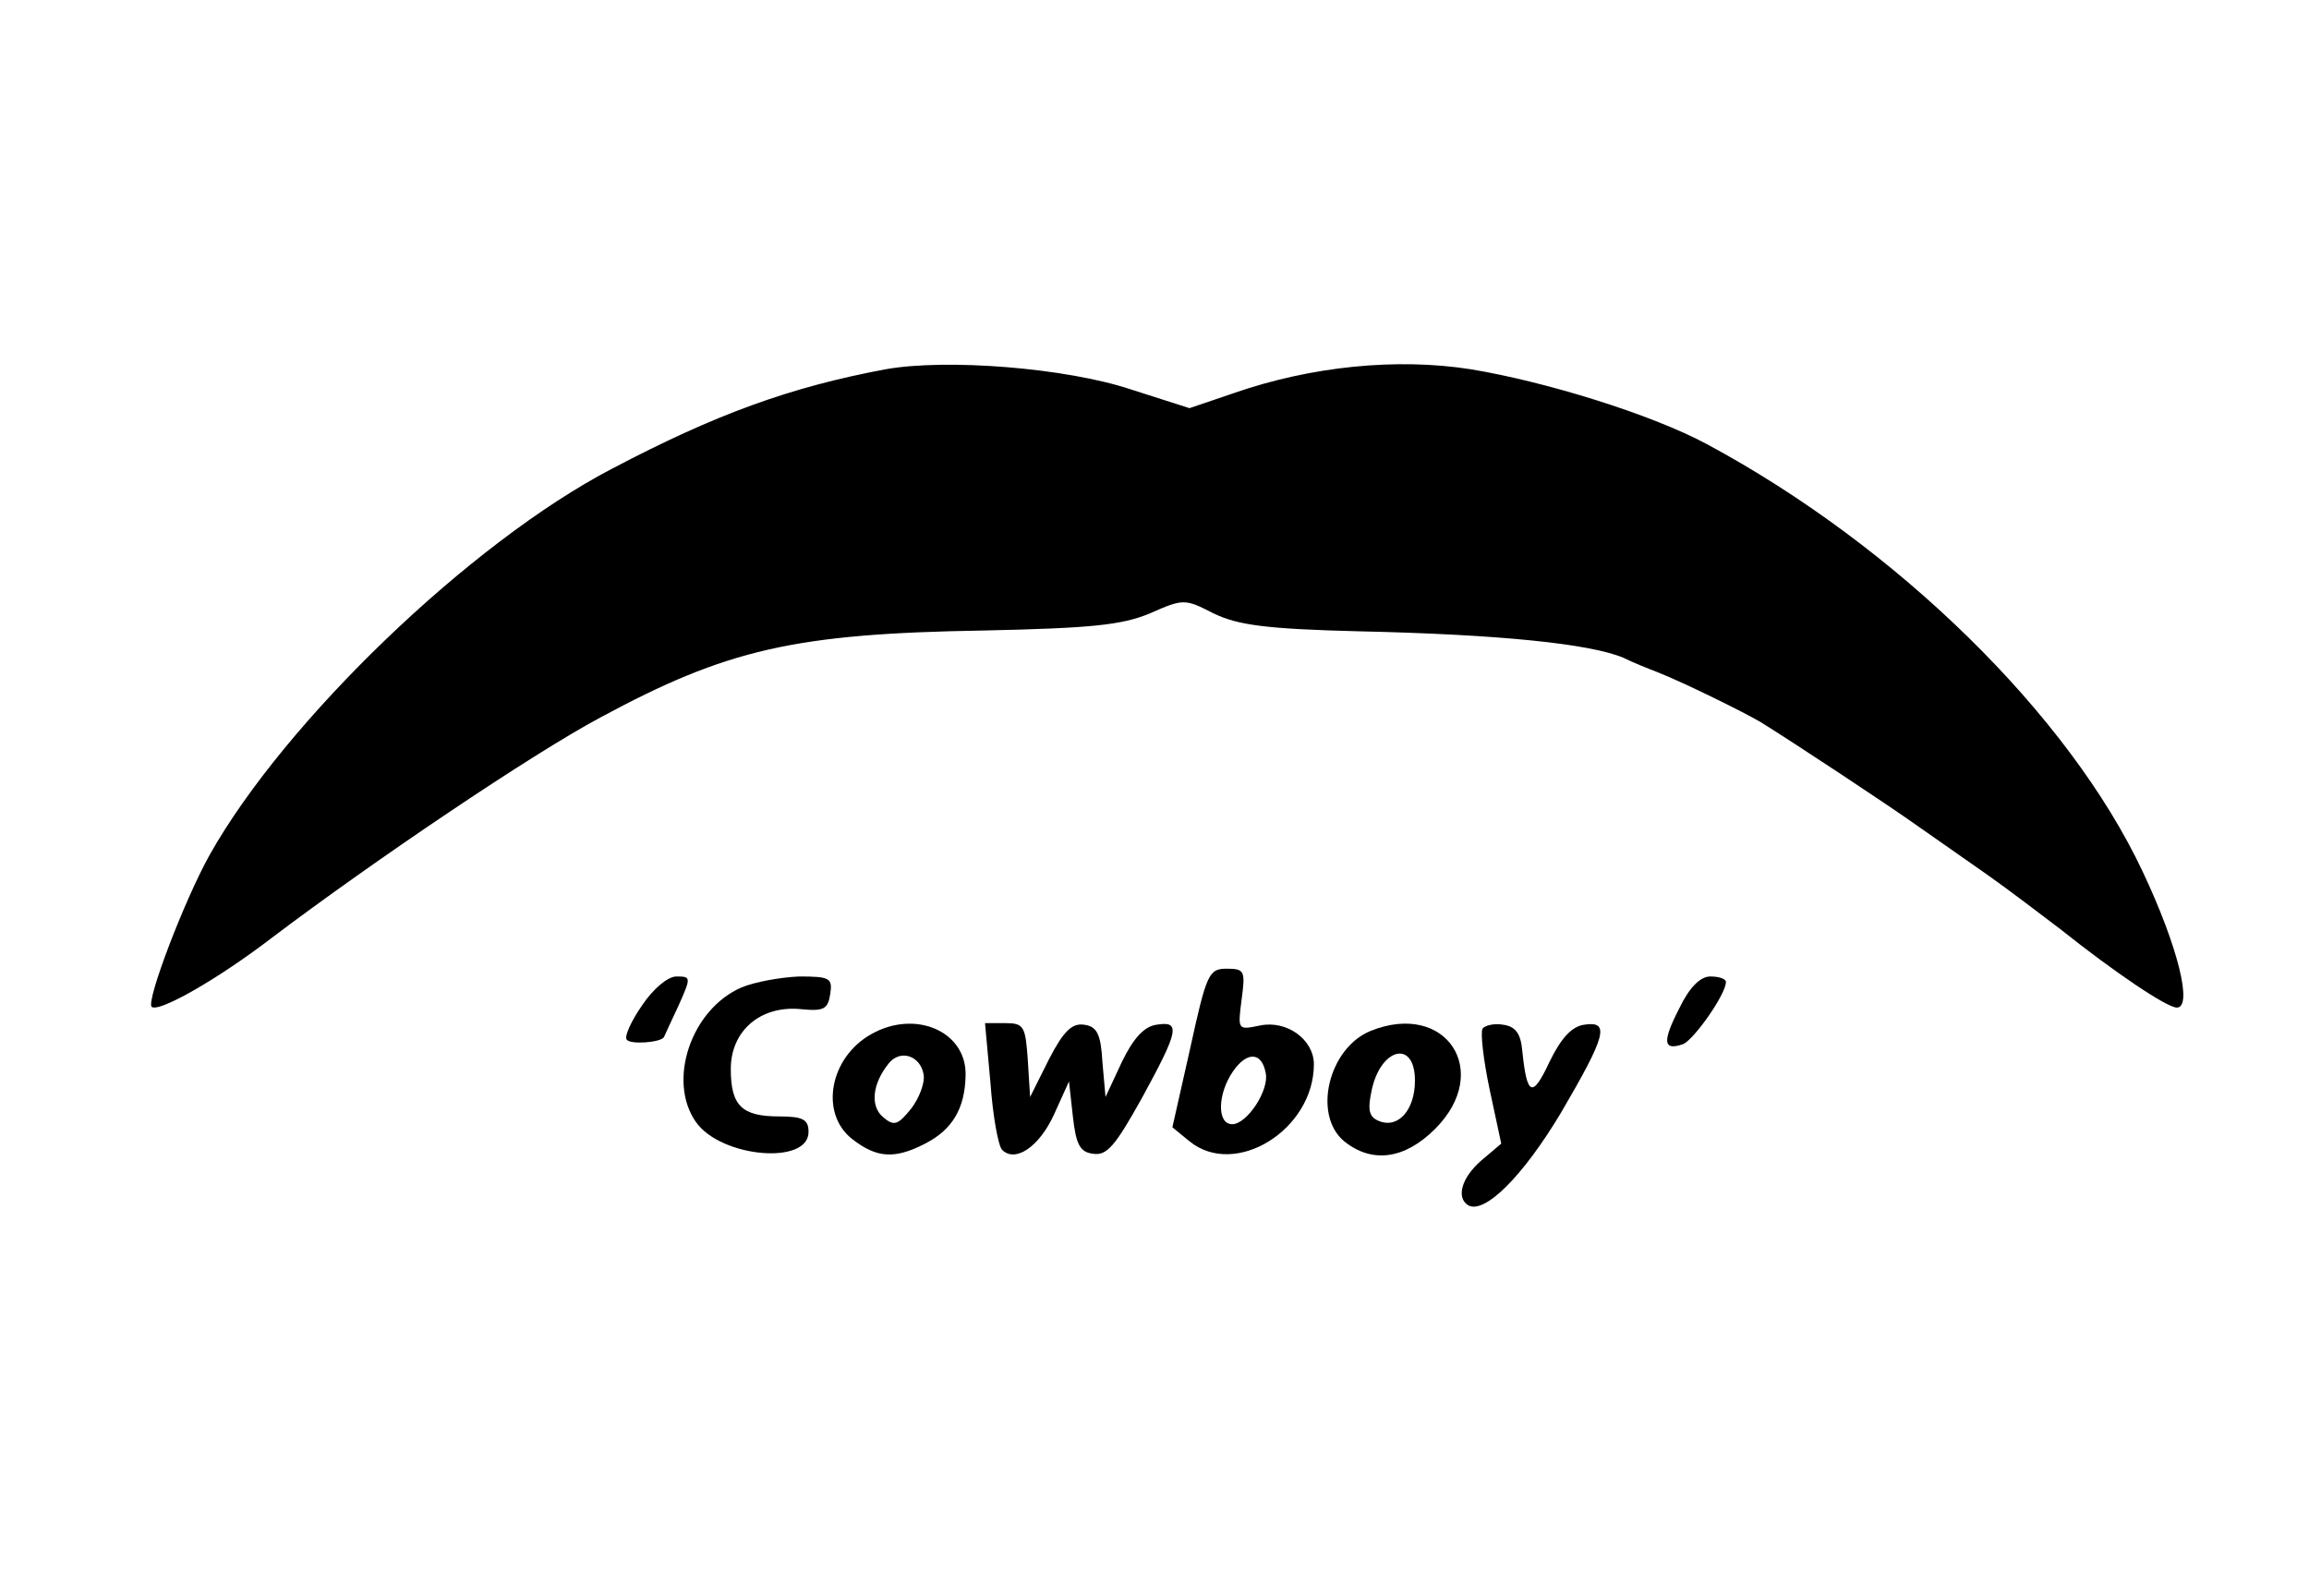
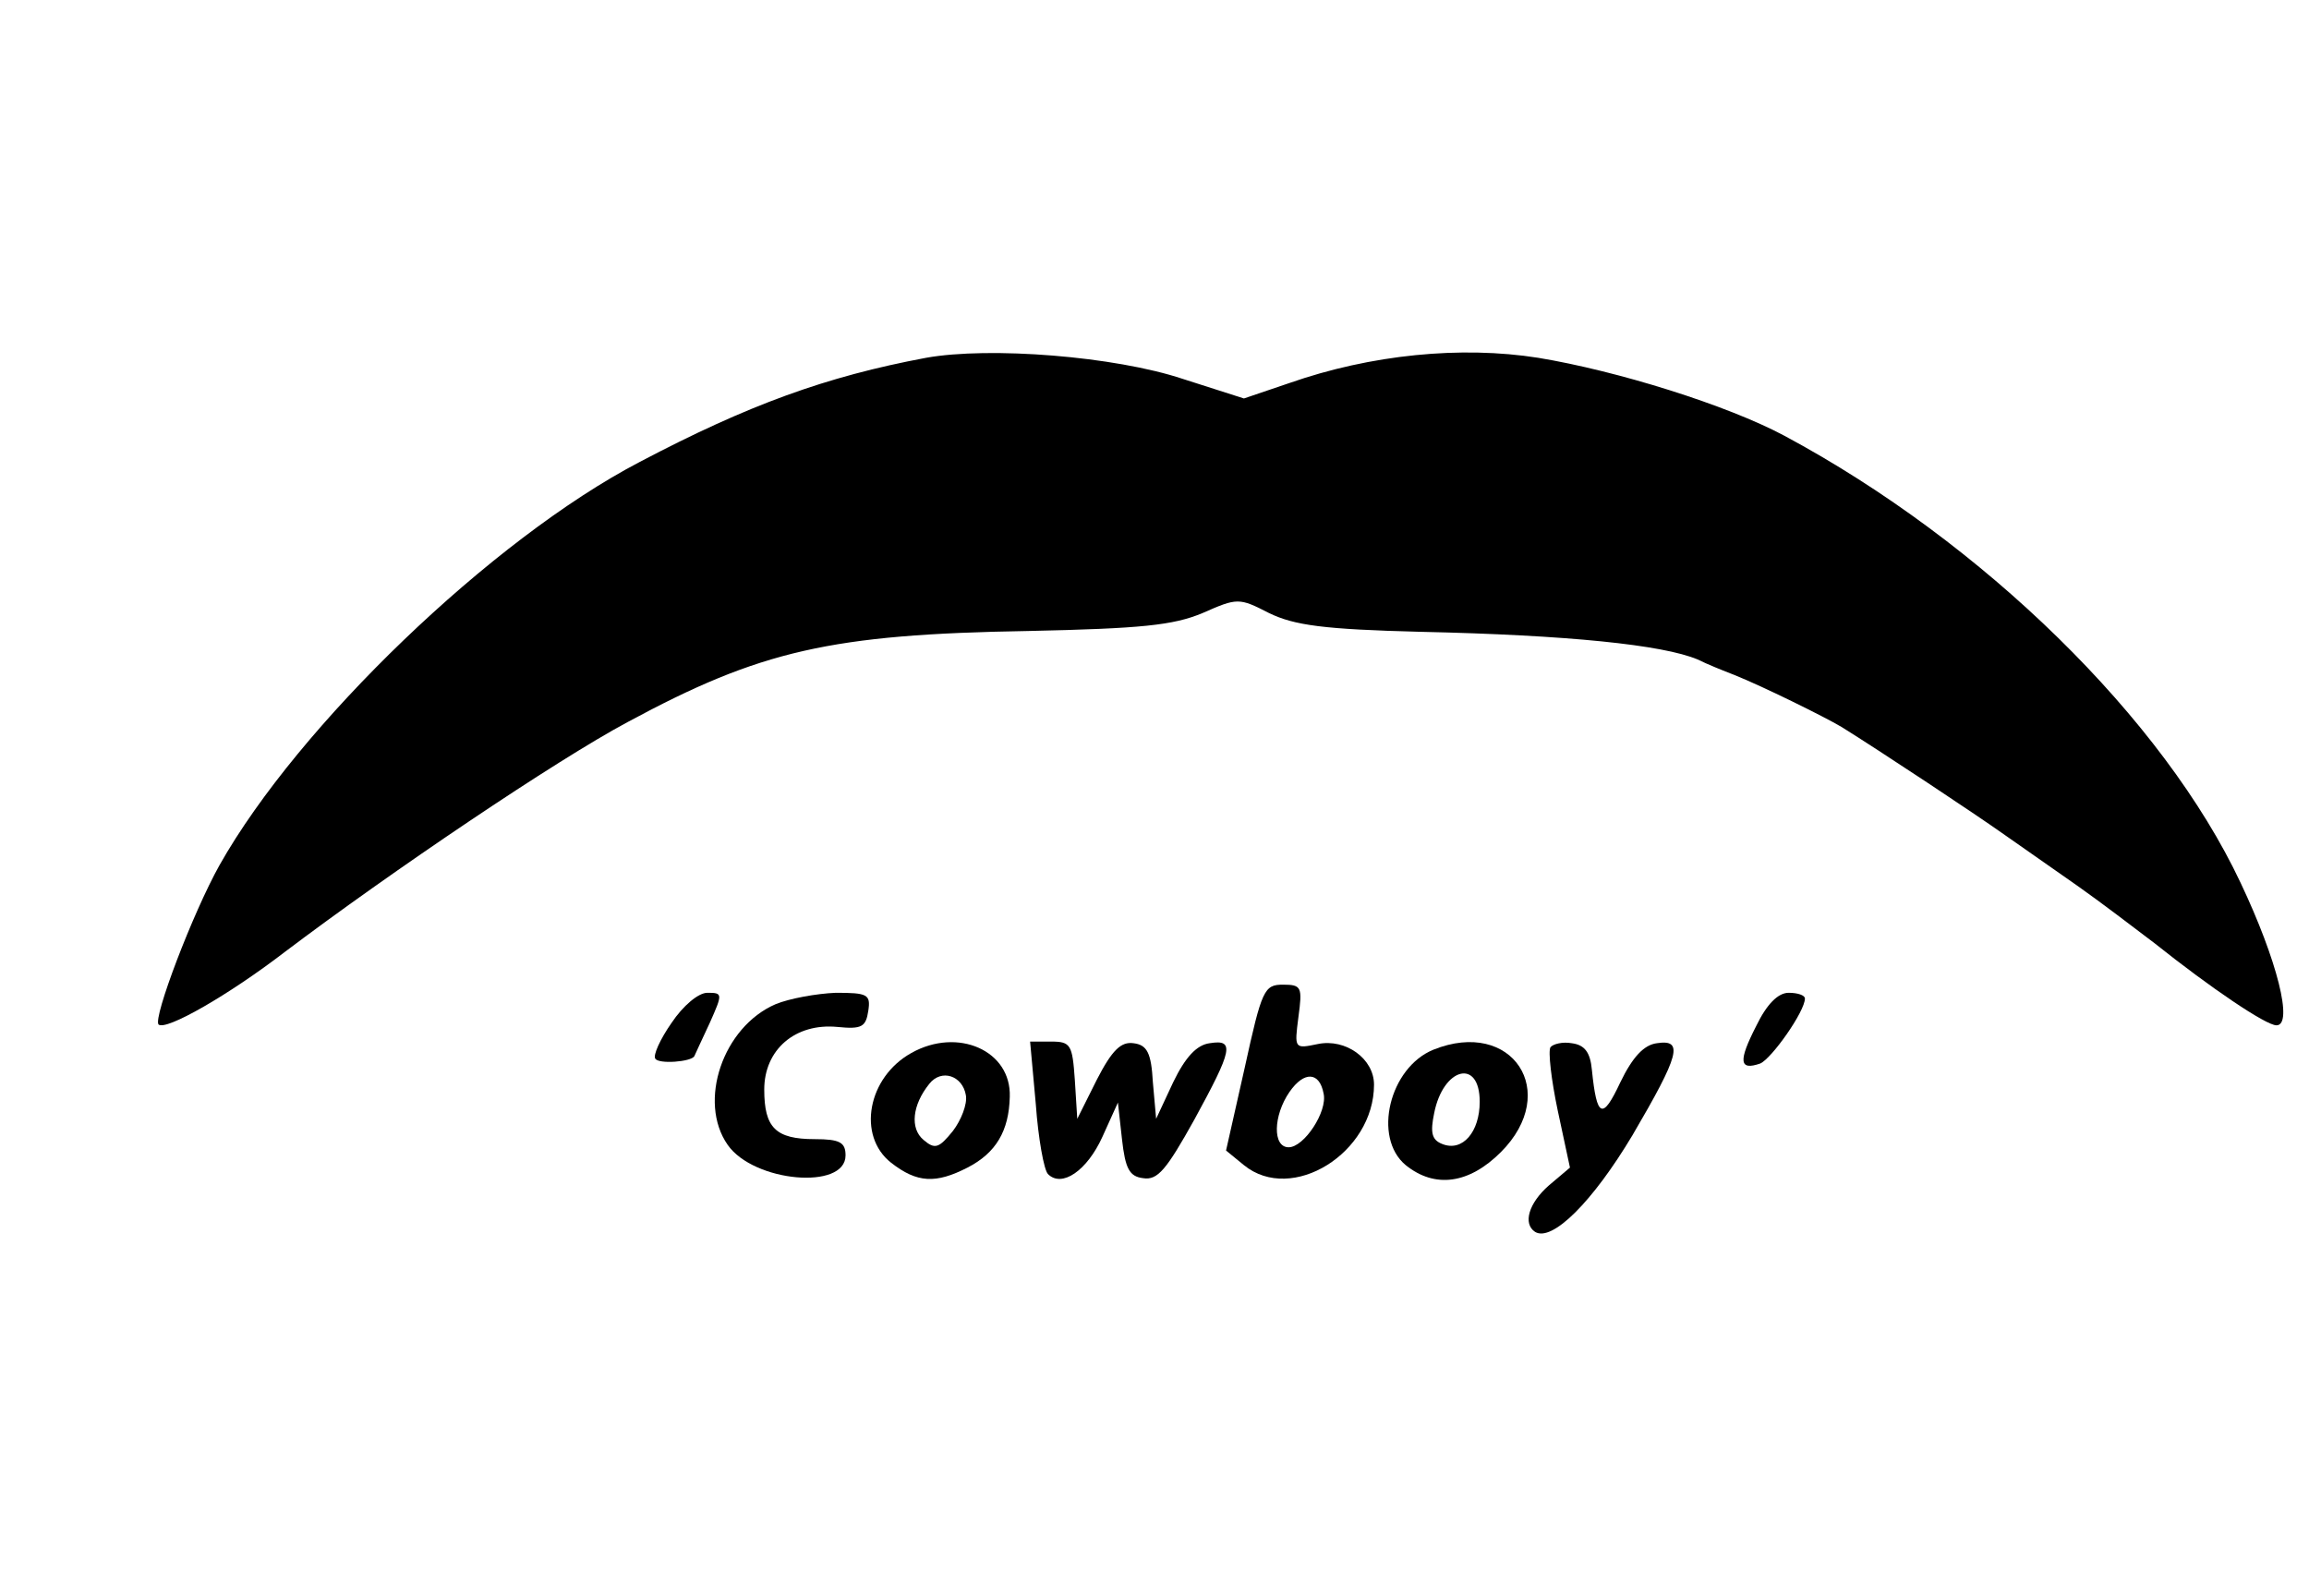
- <svg xmlns="http://www.w3.org/2000/svg" width="220px" height="152px" version="1.0" viewBox="0 0 297 172">
+ <svg xmlns="http://www.w3.org/2000/svg" width="220px" height="152px" version="1.0" viewBox="0 0 284 170">
  <g transform="translate(0 172) scale(.1 -.1)">
    <path d="m1139 1411c-123-23-219-58-352-128-182-95-420-324-517-496-33-59-82-188-75-196 9-8 86 36 155 89 131 99 334 236 422 283 163 88 250 108 493 112 139 3 178 7 214 22 43 19 45 19 82 0 31-15 67-20 186-23 182-4 298-16 341-34 12-6 32-14 45-19 35-14 110-51 132-64 45-28 163-106 201-133 23-16 63-44 90-63s69-51 94-70c69-55 137-101 150-101 21 0 1 80-44 175-95 202-317 419-561 550-71 38-206 80-303 96-95 15-206 4-306-31l-56-19-75 24c-84 28-238 40-316 26z" />
    <path d="m1531 538-23-102 22-18c59-48 160 15 160 99 0 32-35 57-69 50-29-6-29-6-24 33 5 37 4 40-19 40s-26-6-47-102zm97-32c5-22-24-66-43-66-20 0-19 39 1 68 18 26 37 25 42-2z" />
    <path d="m826 593c-14-20-23-40-20-44 4-7 44-4 48 3 1 2 9 20 19 41 16 36 16 37-3 37-11 0-30-16-44-37z" />
    <path d="m954 616c-65-28-96-120-59-173 32-46 145-56 145-13 0 16-7 20-38 20-48 0-62 14-62 61 0 49 38 82 90 77 30-3 35 0 38 20s-1 22-40 22c-24-1-57-7-74-14z" />
    <path d="m2160 589c-22-43-21-55 5-46 14 6 55 64 55 80 0 4-9 7-20 7-13 0-27-14-40-41z" />
    <path d="m1121 556c-54-30-67-102-25-135 32-25 55-26 94-6 35 18 51 45 52 87 2 57-64 86-121 54zm67-52c2-11-6-31-16-44-17-21-22-23-36-11-17 14-14 43 7 69 15 19 41 10 45-14z" />
    <path d="m1274 493c3-42 10-81 15-86 17-17 48 4 67 46l19 42 5-45c4-36 9-46 26-48 18-3 29 11 63 72 47 86 50 99 19 94-16-2-30-17-45-48l-21-45-4 45c-2 36-7 46-24 48-15 2-26-8-45-45l-24-48-3 48c-3 43-5 47-29 47h-26l7-77z" />
    <path d="m1763 560c-54-22-75-108-34-142 36-29 78-23 117 16 74 74 14 165-83 126zm57-64c0-37-21-62-46-52-13 5-15 14-10 38 11 56 56 68 56 14z" />
    <path d="m1907 563c-3-5 1-40 9-78l15-70-26-22c-25-22-32-47-17-57 21-13 71 37 120 119 58 99 63 118 30 113-16-2-30-17-45-48-22-47-29-44-35 15-2 22-9 31-25 33-11 2-23-1-26-5z" />
  </g>
</svg>
